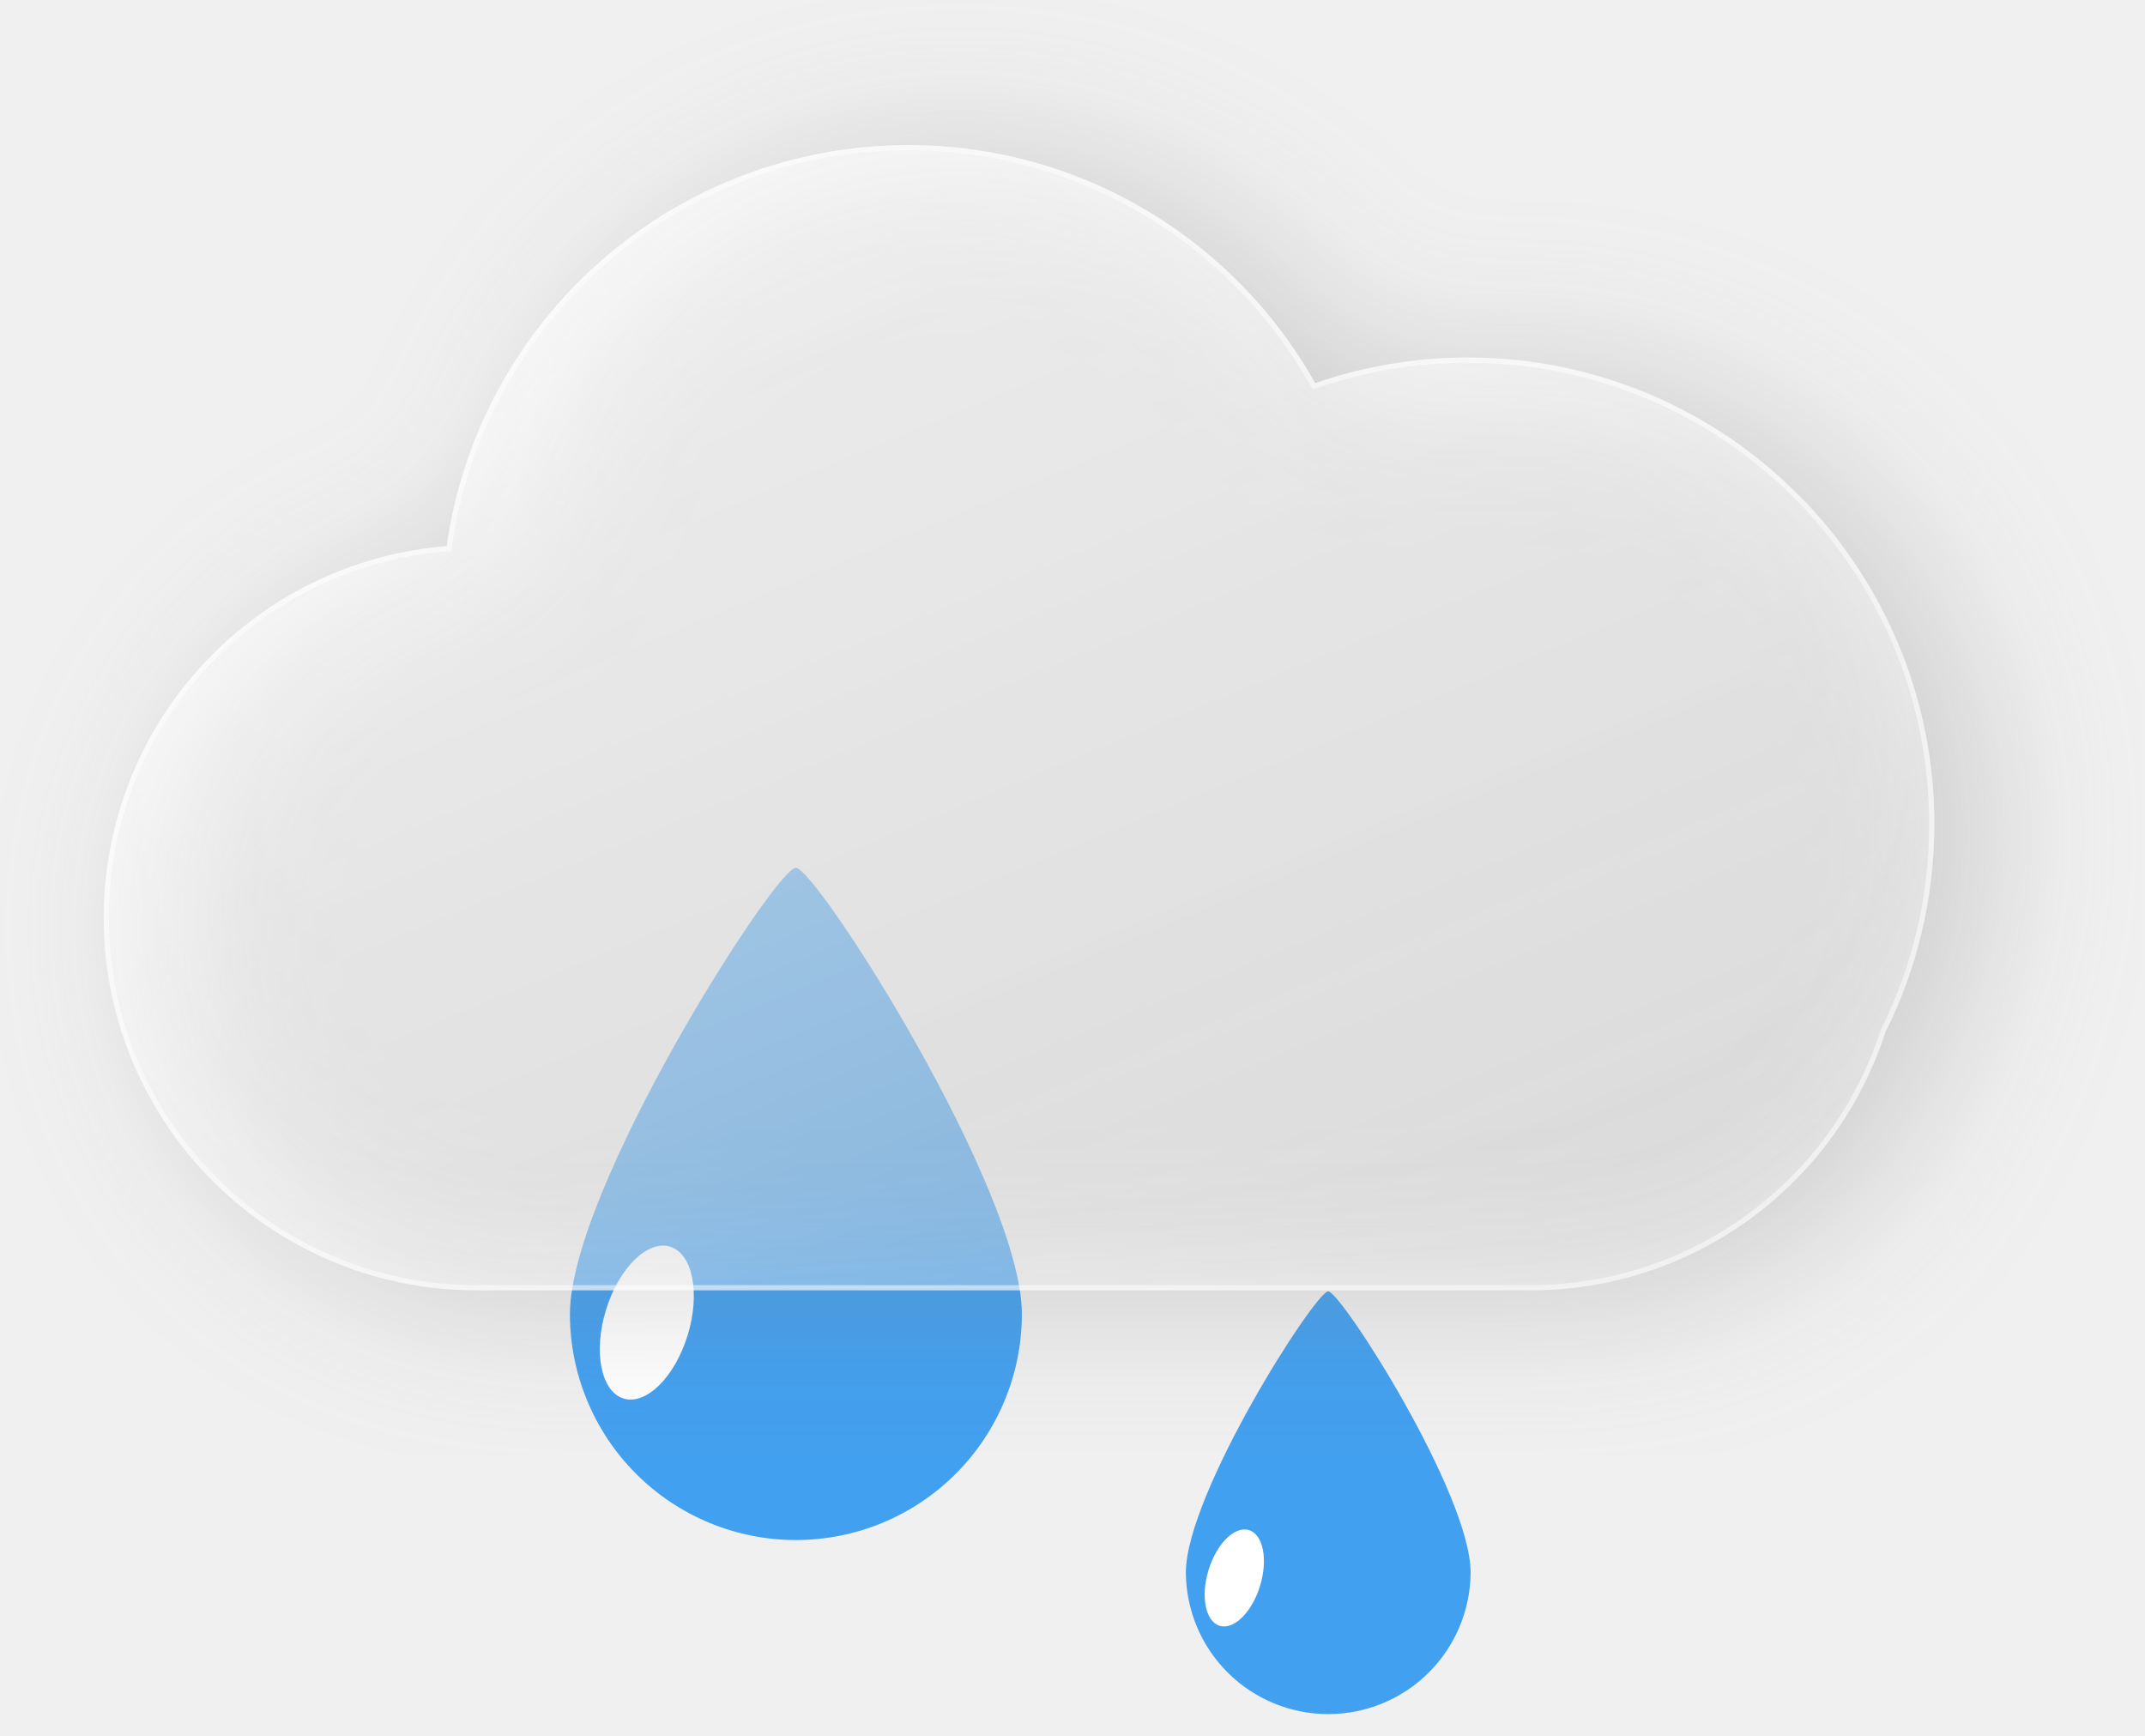
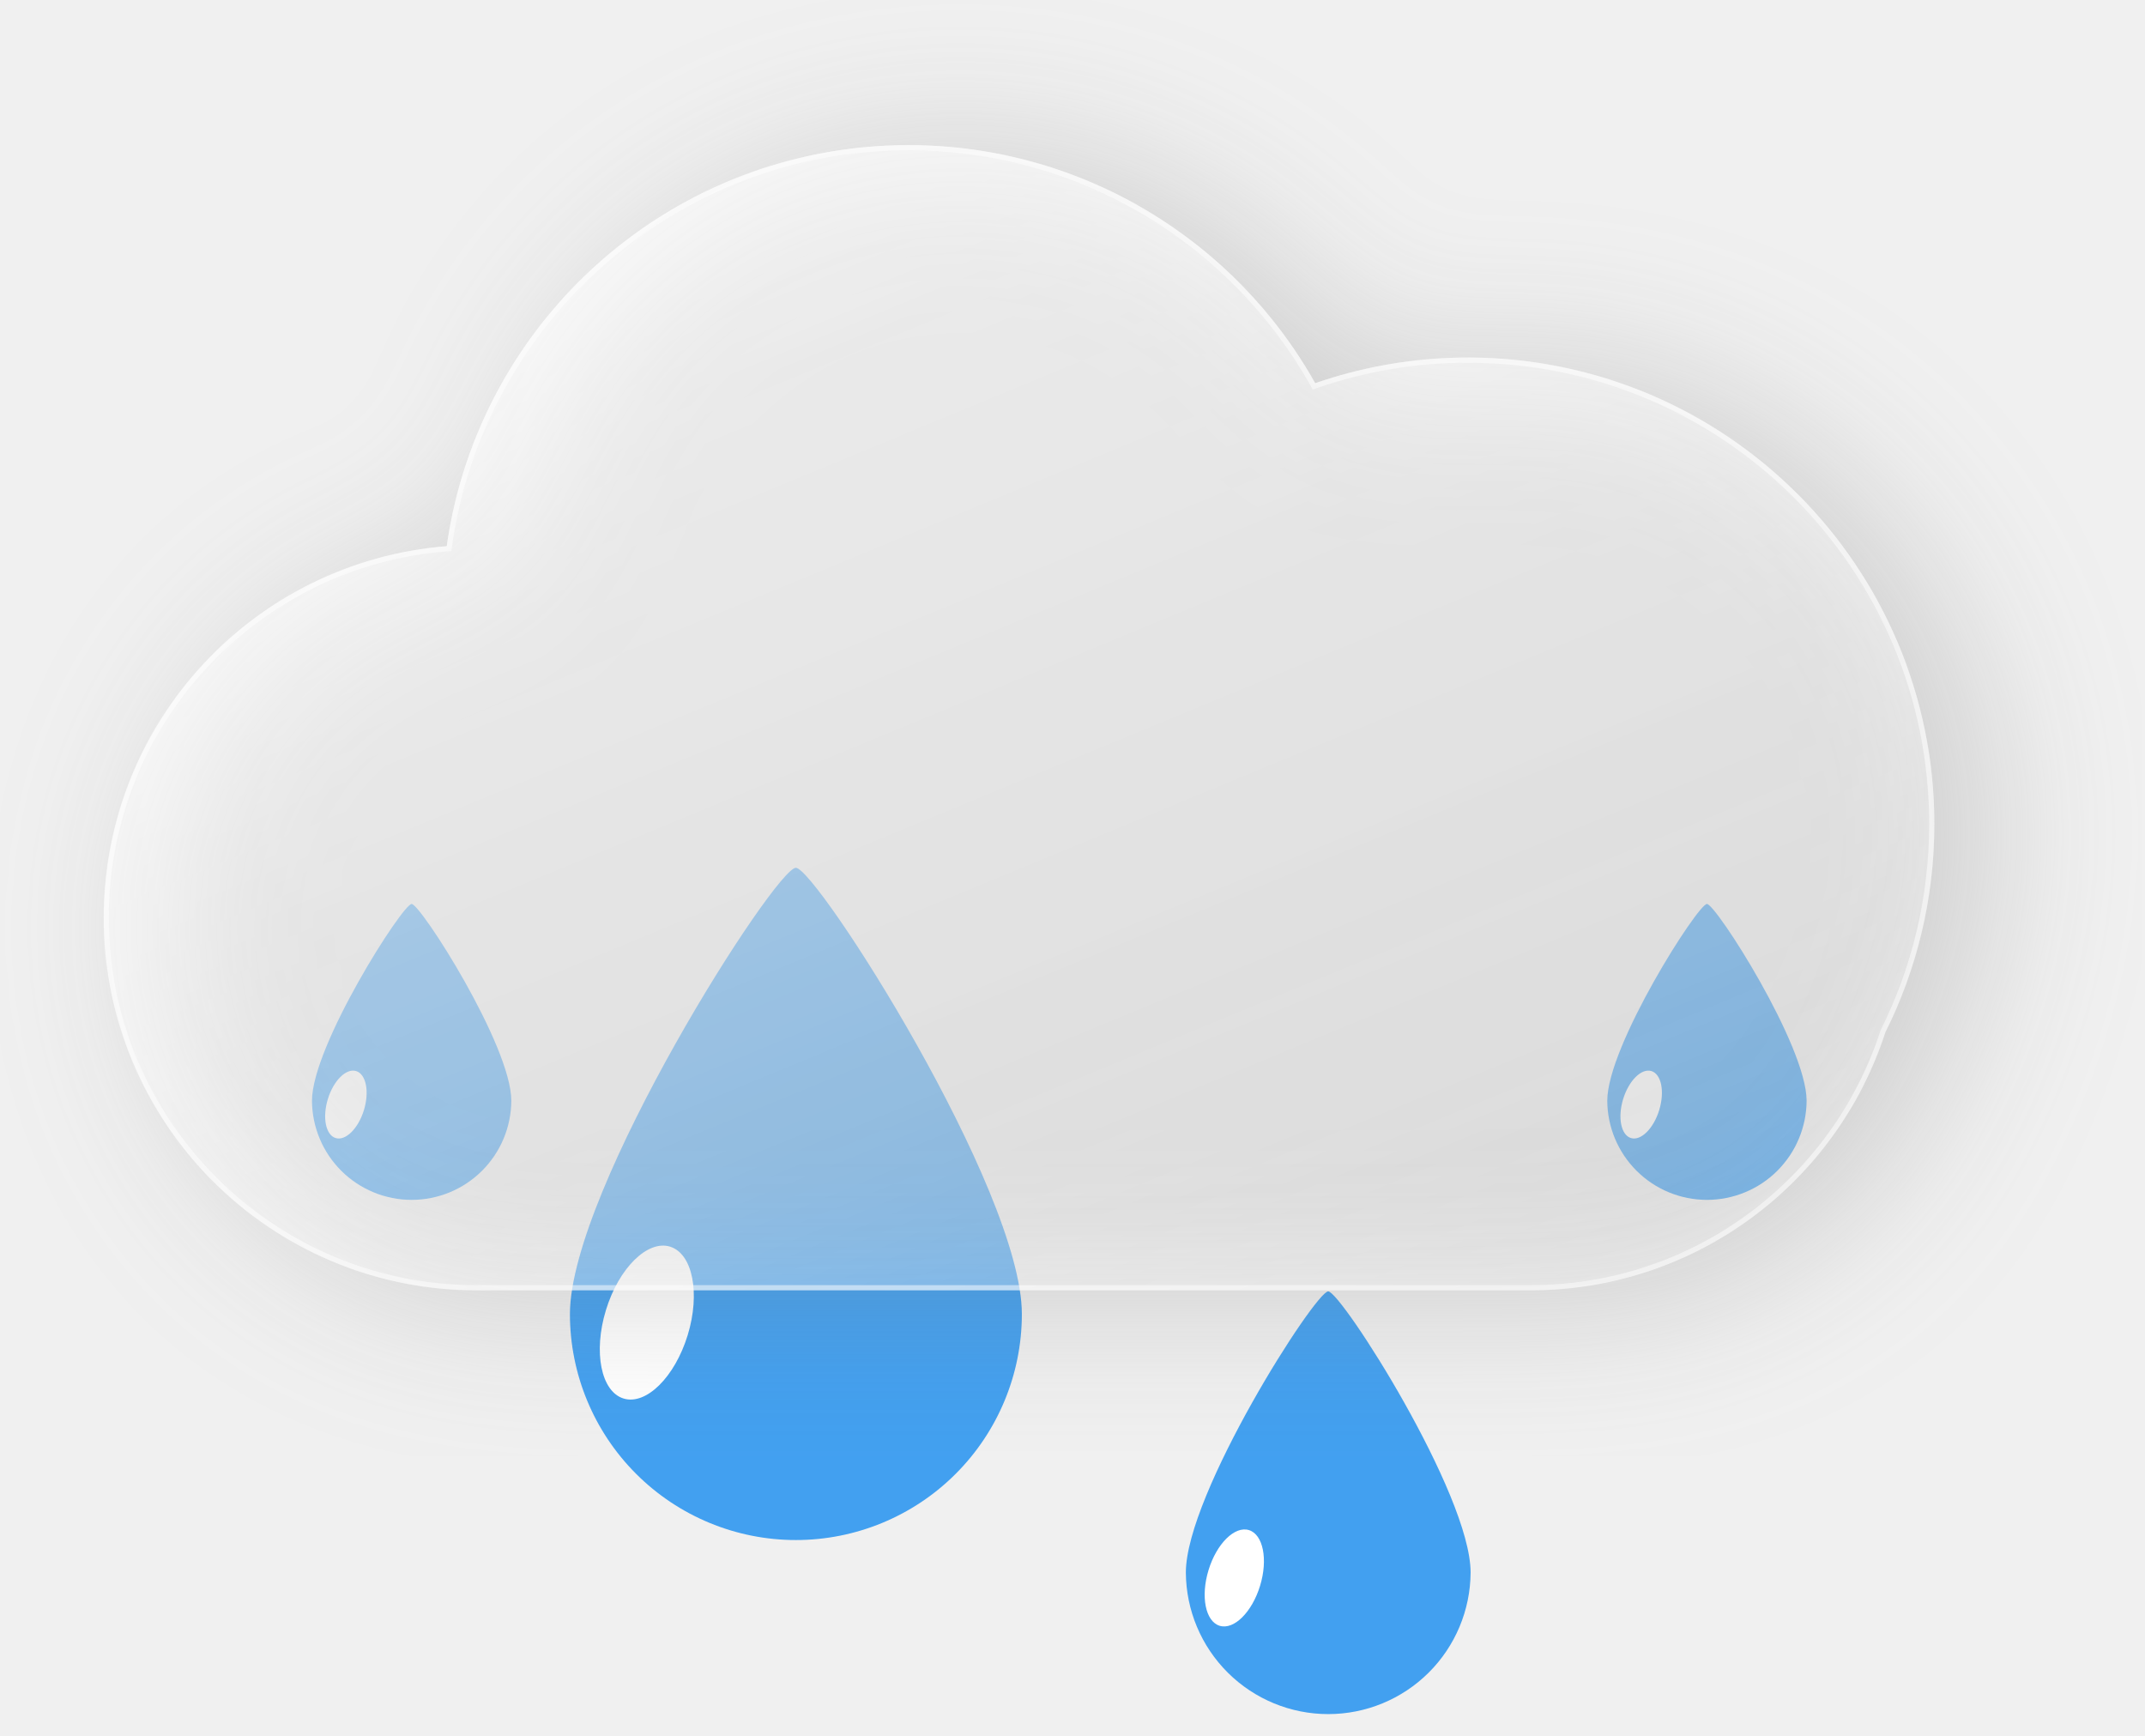
<svg xmlns="http://www.w3.org/2000/svg" width="414" height="335" viewBox="0 0 414 335" fill="none">
  <g filter="">
-     <path d="M153.613 167.465C157.526 167.509 197.226 229.494 197.226 253.581C197.226 265.148 192.631 276.241 184.452 284.42C176.273 292.599 165.18 297.194 153.613 297.194C142.046 297.194 130.953 292.599 122.774 284.42C114.595 276.241 110 265.148 110 253.581C110 229.494 149.7 167.422 153.613 167.465Z" fill="#42A0F0" />
-     <path d="M120.36 269.884C124.718 271.216 130.256 265.736 132.731 257.642C135.205 249.549 133.678 241.908 129.321 240.575C124.963 239.243 119.424 244.724 116.95 252.817C114.475 260.911 116.002 268.552 120.36 269.884Z" fill="white" />
-     <path d="M256.359 249.207C258.824 249.236 283.839 288.291 283.839 303.468C283.795 310.728 280.881 317.675 275.732 322.793C270.583 327.911 263.618 330.783 256.358 330.783C249.099 330.783 242.134 327.911 236.985 322.793C231.836 317.675 228.922 310.728 228.878 303.468C228.878 288.291 253.893 249.18 256.359 249.207Z" fill="#42A0F0" />
-     <path d="M235.406 313.74C238.152 314.58 241.642 311.127 243.201 306.027C244.76 300.928 243.798 296.114 241.052 295.274C238.306 294.435 234.816 297.888 233.257 302.987C231.698 308.086 232.66 312.901 235.406 313.74Z" fill="white" />
+     <path class="falling-large-drop" d="M153.613 167.465C157.526 167.509 197.226 229.494 197.226 253.581C197.226 265.148 192.631 276.241 184.452 284.42C176.273 292.599 165.18 297.194 153.613 297.194C142.046 297.194 130.953 292.599 122.774 284.42C114.595 276.241 110 265.148 110 253.581C110 229.494 149.7 167.422 153.613 167.465Z" fill="#42A0F0" />
+     <path class="falling-large-drop" d="M120.36 269.884C124.718 271.216 130.256 265.736 132.731 257.642C135.205 249.549 133.678 241.908 129.321 240.575C124.963 239.243 119.424 244.724 116.95 252.817C114.475 260.911 116.002 268.552 120.36 269.884Z" fill="white" />
+     <path class="falling-small-drop" d="M256.359 249.207C258.824 249.236 283.839 288.291 283.839 303.468C283.795 310.728 280.881 317.675 275.732 322.793C270.583 327.911 263.618 330.783 256.358 330.783C249.099 330.783 242.134 327.911 236.985 322.793C231.836 317.675 228.922 310.728 228.878 303.468C228.878 288.291 253.893 249.18 256.359 249.207Z" fill="#42A0F0" />
+     <path class="falling-small-drop" d="M235.406 313.74C238.152 314.58 241.642 311.127 243.201 306.027C244.76 300.928 243.798 296.114 241.052 295.274C238.306 294.435 234.816 297.888 233.257 302.987C231.698 308.086 232.66 312.901 235.406 313.74Z" fill="white" />
+     <g class="next-small-drop">
+       <path d="M256.359 249.207C258.824 249.236 283.839 288.291 283.839 303.468C283.795 310.728 280.881 317.675 275.732 322.793C270.583 327.911 263.618 330.783 256.358 330.783C249.099 330.783 242.134 327.911 236.985 322.793C231.836 317.675 228.922 310.728 228.878 303.468C228.878 288.291 253.893 249.18 256.359 249.207Z" fill="#42A0F0" />
+       <path d="M235.406 313.74C238.152 314.58 241.642 311.127 243.201 306.027C244.76 300.928 243.798 296.114 241.052 295.274C238.306 294.435 234.816 297.888 233.257 302.987C231.698 308.086 232.66 312.901 235.406 313.74Z" fill="white" />
+     </g>
+     <g class="last-small-drop">
+       <path d="M256.359 249.207C258.824 249.236 283.839 288.291 283.839 303.468C283.795 310.728 280.881 317.675 275.732 322.793C270.583 327.911 263.618 330.783 256.358 330.783C249.099 330.783 242.134 327.911 236.985 322.793C231.836 317.675 228.922 310.728 228.878 303.468C228.878 288.291 253.893 249.18 256.359 249.207Z" fill="#42A0F0" />
+       <path d="M235.406 313.74C238.152 314.58 241.642 311.127 243.201 306.027C244.76 300.928 243.798 296.114 241.052 295.274C238.306 294.435 234.816 297.888 233.257 302.987C231.698 308.086 232.66 312.901 235.406 313.74Z" fill="white" />
+     </g>
    <g filter="url(#filter1_d_240_3499)">
      <path d="M283.345 249H91.913C73.343 248.986 55.498 241.789 42.114 228.915C28.73 216.041 20.845 198.489 20.109 179.933C19.374 161.377 25.845 143.256 38.168 129.364C50.491 115.471 67.71 106.884 86.221 105.4C88.861 86.76 97.278 69.417 110.289 55.81C123.299 42.203 140.248 33.018 158.752 29.546C177.255 26.075 196.381 28.492 213.439 36.457C230.497 44.422 244.628 57.535 253.845 73.95C270.75 68.098 289.015 67.414 306.31 71.986C323.605 76.557 339.146 86.177 350.952 99.617C362.757 113.057 370.292 129.71 372.594 147.45C374.896 165.19 371.862 183.214 363.879 199.223C359.194 213.688 350.047 226.296 337.751 235.239C325.455 244.182 310.641 249 295.437 249H283.345Z" fill="url(#paint0_linear_240_3499)" />
      <path d="M295.437 248C303.157 248 310.748 246.767 317.998 244.336C325.009 241.985 331.59 238.554 337.56 234.139C343.462 229.775 348.635 224.547 352.936 218.6C357.29 212.58 360.652 205.957 362.928 198.915L362.951 198.843L362.985 198.775C366.011 192.728 368.341 186.33 369.911 179.761C371.526 173 372.345 166.015 372.345 158.999C372.345 152.96 371.737 146.925 370.537 141.062C369.368 135.348 367.623 129.728 365.352 124.357C363.121 119.084 360.361 113.997 357.146 109.24C353.962 104.527 350.306 100.095 346.278 96.067C342.25 92.039 337.819 88.383 333.106 85.199C328.348 81.984 323.261 79.224 317.988 76.993C312.617 74.722 306.997 72.977 301.283 71.808C295.42 70.608 289.385 69.999 283.345 69.999C273.346 69.999 263.531 71.645 254.172 74.891L253.383 75.165L252.973 74.436C245.357 60.894 234.279 49.522 220.937 41.548C214.189 37.515 206.94 34.399 199.391 32.286C191.602 30.105 183.512 29 175.345 29C164.361 29 153.638 30.977 143.475 34.876C133.657 38.643 124.65 44.084 116.705 51.048C108.806 57.972 102.251 66.142 97.221 75.331C92.069 84.745 88.701 94.907 87.211 105.535L87.1 106.33L86.299 106.393C77.341 107.094 68.722 109.453 60.682 113.403C52.869 117.242 45.893 122.434 39.947 128.834C27.729 141.987 21 159.123 21 177.087C21 186.66 22.875 195.947 26.572 204.689C28.349 208.89 30.549 212.943 33.11 216.734C35.647 220.489 38.561 224.02 41.77 227.23C44.979 230.439 48.51 233.352 52.266 235.889C56.056 238.45 60.109 240.65 64.311 242.427C73.052 246.125 82.339 248 91.913 248H283.345H295.437ZM295.437 249H283.345H91.913C52.197 249 20 216.803 20 177.087C20 139.286 49.165 108.297 86.221 105.396C92.35 61.657 129.917 28 175.345 28C209.048 28 238.422 46.523 253.845 73.946C263.087 70.741 273.012 68.999 283.345 68.999C333.051 68.999 373.345 109.294 373.345 158.999C373.345 173.456 369.936 187.118 363.879 199.223C354.544 228.108 327.431 249 295.437 249Z" fill="white" fill-opacity="0.5" />
    </g>
  </g>
+   <style>
+   .falling-large-drop {
+           transform-box: fill-box;
+           transform-origin: 50% 50%;
+           animation: large-fall 5s linear infinite;
+         }
+ 
+         @keyframes large-fall {
+           0% {
+             transform: translateX(0px) translateY(-40px) scale(1);
+           }
+           50% {
+             transform: translateX(0px) translateY(100px) scale(1);
+           }
+           100% {
+             transform: translateX(0px) translateY(240px) scale(1);
+           }
+         }
+     .falling-small-drop {
+           transform-box: fill-box;
+           transform-origin: 50% 50%;
+           animation: small-fall 2s linear infinite;
+         }
+ 
+         @keyframes small-fall {
+           0% {
+             transform: translateX(0px) translateY(-40px) scale(1);
+           }
+           50% {
+             transform: translateX(0px) translateY(60px) scale(1);
+           }
+           100% {
+             transform: translateX(0px) translateY(160px) scale(1);
+           }
+         }
+       .next-small-drop {
+         transform: translateX(-100px) translateY(0px) scale(0.7);
+         animation: next-small-fall 2.8s linear infinite;
+       }
+       @keyframes next-small-fall {
+           0% {
+             transform: translateX(-100px) translateY(0px) scale(0.7);
+           }
+           100% {
+             transform: translateX(-100px) translateY(220px) scale(0.7);
+           }
+         }
+ 
+ 
+       .last-small-drop {
+         transform: translateX(150px) translateY(0px) scale(0.7);
+         animation: last-small-fall 2.5s linear infinite;
+       }
+       @keyframes last-small-fall {
+           0% {
+             transform: translateX(150px) translateY(0px) scale(0.7);
+           }
+           100% {
+             transform: translateX(150px) translateY(220px) scale(0.7);
+           }
+         }
+     }
+ </style>
  <defs>
    <filter id="filter0_f_240_3499" x="16" y="24" width="361.345" height="310.783" filterUnits="userSpaceOnUse" color-interpolation-filters="sRGB">
      <feFlood flood-opacity="0" result="BackgroundImageFix" />
      <feBlend mode="normal" in="SourceGraphic" in2="BackgroundImageFix" result="shape" />
      <feGaussianBlur stdDeviation="2" result="effect1_foregroundBlur_240_3499" />
    </filter>
    <filter id="filter1_d_240_3499" x="0" y="-3.05176e-05" width="413.345" height="281" filterUnits="userSpaceOnUse" color-interpolation-filters="sRGB">
      <feFlood flood-opacity="0" result="BackgroundImageFix" />
      <feColorMatrix in="SourceAlpha" type="matrix" values="0 0 0 0 0 0 0 0 0 0 0 0 0 0 0 0 0 0 127 0" result="hardAlpha" />
      <feOffset dx="10" dy="2" />
      <feGaussianBlur stdDeviation="15" />
      <feColorMatrix type="matrix" values="0 0 0 0 0.502 0 0 0 0 0.502 0 0 0 0 0.502 0 0 0 0.302 0" />
      <feBlend mode="normal" in2="BackgroundImageFix" result="effect1_dropShadow_240_3499" />
      <feBlend mode="normal" in="SourceGraphic" in2="effect1_dropShadow_240_3499" result="shape" />
    </filter>
    <linearGradient id="paint0_linear_240_3499" x1="196.698" y1="28.003" x2="299.341" y2="276.166" gradientUnits="userSpaceOnUse">
      <stop stop-color="white" stop-opacity="0.604" />
      <stop offset="1" stop-color="white" stop-opacity="0.2" />
    </linearGradient>
  </defs>
</svg>
